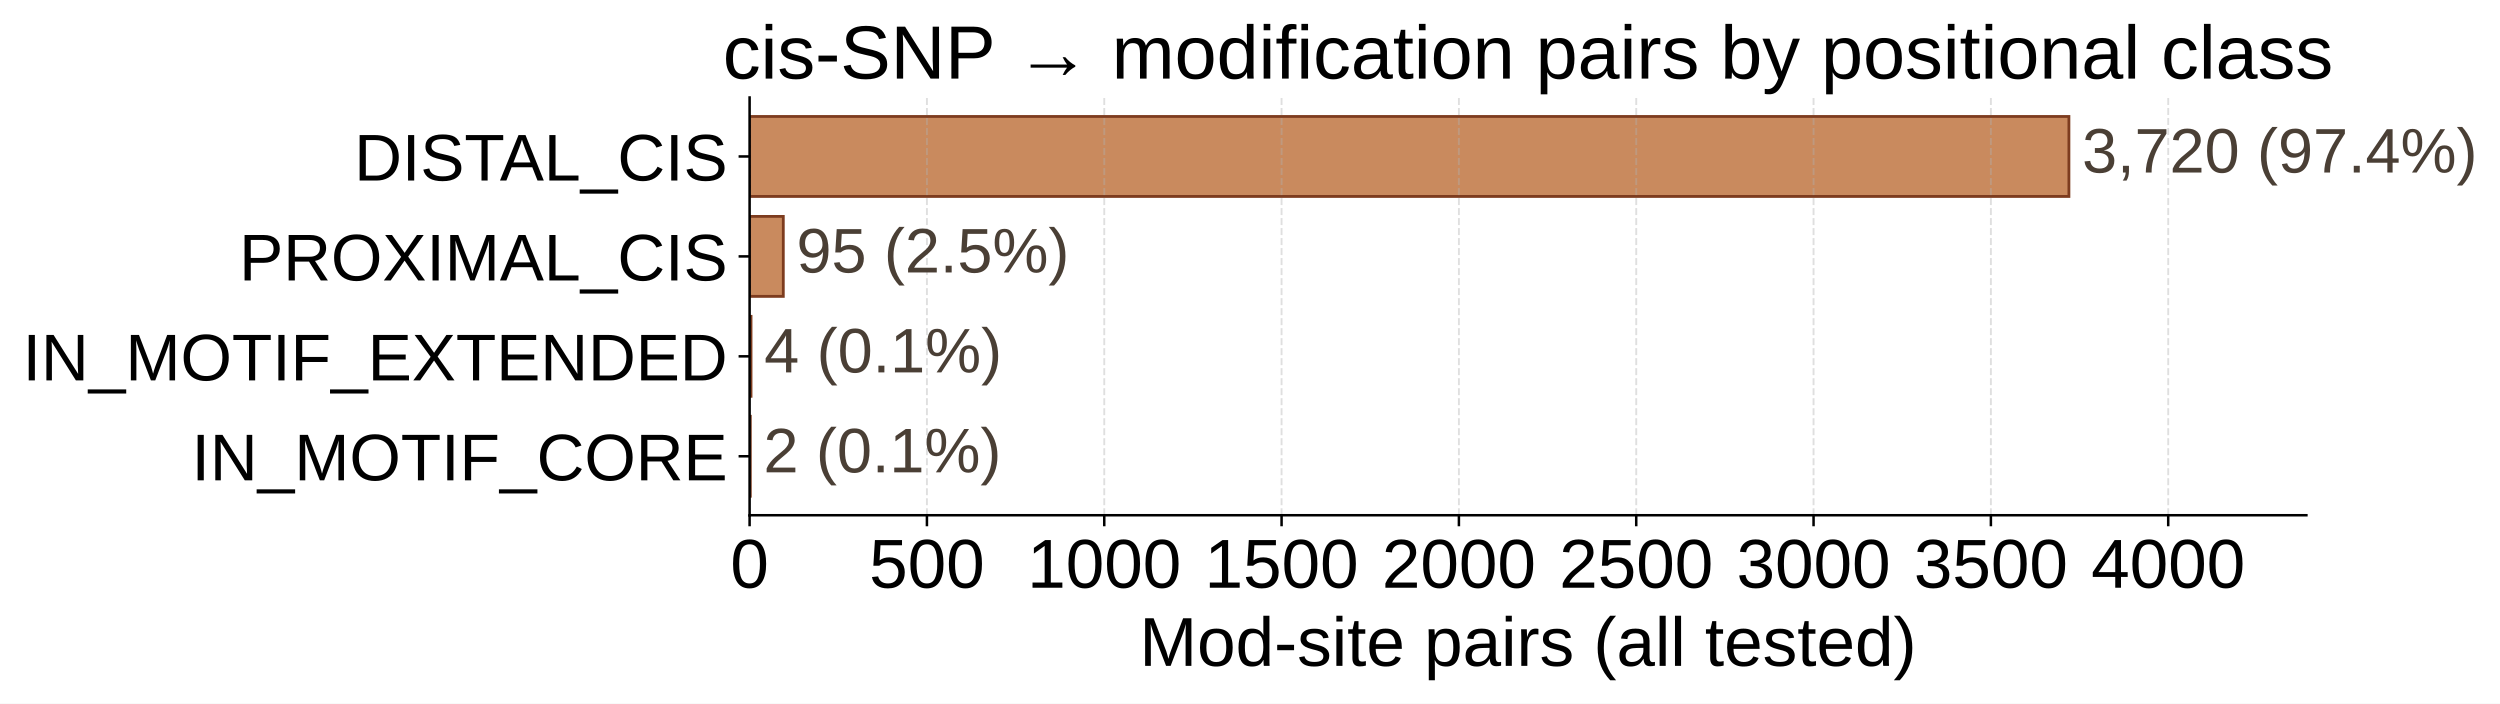
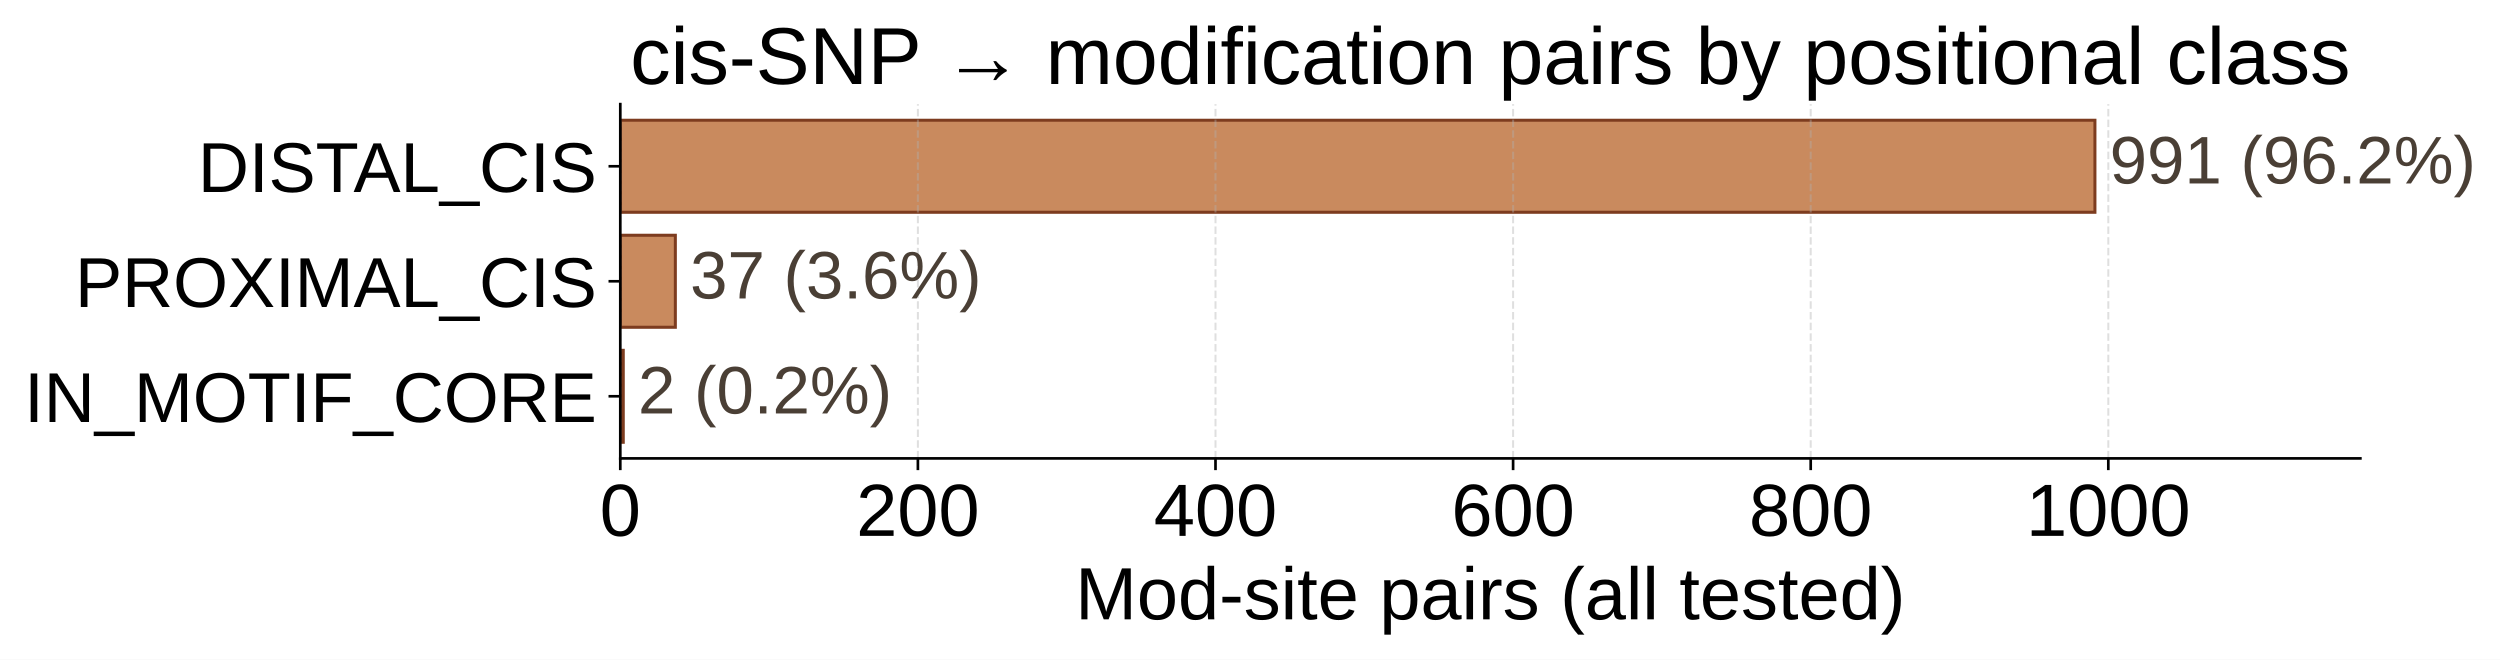
- <svg xmlns="http://www.w3.org/2000/svg" xmlns:xlink="http://www.w3.org/1999/xlink" width="794.506pt" height="223.612pt" viewBox="0 0 794.506 223.612" version="1.1">
+ <svg xmlns="http://www.w3.org/2000/svg" xmlns:xlink="http://www.w3.org/1999/xlink" width="743.793pt" height="196.252pt" viewBox="0 0 743.793 196.252" version="1.1">
  <defs>
    <style type="text/css">*{stroke-linejoin: round; stroke-linecap: butt}</style>
  </defs>
  <g id="figure_1">
    <g id="patch_1">
-       <path d="M 0 223.612  L 794.506 223.612  L 794.506 0  L 0 0  z " style="fill: #ffffff" />
+       <path d="M 0 196.252  L 743.793 196.252  L 743.793 0  L 0 0  z " style="fill: #ffffff" />
    </g>
    <g id="axes_1">
      <g id="patch_2">
-         <path d="M 238.224 163.743  L 732.974 163.743  L 732.974 30.983  L 238.224 30.983  z " style="fill: #ffffff" />
+         <path d="M 184.546 136.382  L 702.246 136.382  L 702.246 30.983  L 184.546 30.983  z " style="fill: #ffffff" />
      </g>
      <g id="patch_3">
-         <path d="M 238.224 157.708  L 238.449 157.708  L 238.449 132.299  L 238.224 132.299  z " clip-path="url(#pbbbf4edaa3)" style="fill: #c98a5e; stroke: #7d3c1f; stroke-width: 0.9; stroke-linejoin: miter" />
+         <path d="M 184.546 131.592  L 185.432 131.592  L 185.432 104.215  L 184.546 104.215  z " clip-path="url(#p00842b9899)" style="fill: #c98a5e; stroke: #7d3c1f; stroke-width: 0.9; stroke-linejoin: miter" />
      </g>
      <g id="patch_4">
-         <path d="M 238.224 125.947  L 238.675 125.947  L 238.675 100.539  L 238.224 100.539  z " clip-path="url(#pbbbf4edaa3)" style="fill: #c98a5e; stroke: #7d3c1f; stroke-width: 0.9; stroke-linejoin: miter" />
+         <path d="M 184.546 97.371  L 200.926 97.371  L 200.926 69.994  L 184.546 69.994  z " clip-path="url(#p00842b9899)" style="fill: #c98a5e; stroke: #7d3c1f; stroke-width: 0.9; stroke-linejoin: miter" />
      </g>
      <g id="patch_5">
-         <path d="M 238.224 94.186  L 248.931 94.186  L 248.931 68.778  L 238.224 68.778  z " clip-path="url(#pbbbf4edaa3)" style="fill: #c98a5e; stroke: #7d3c1f; stroke-width: 0.9; stroke-linejoin: miter" />
-       </g>
-       <g id="patch_6">
-         <path d="M 238.224 62.426  L 657.504 62.426  L 657.504 37.017  L 238.224 37.017  z " clip-path="url(#pbbbf4edaa3)" style="fill: #c98a5e; stroke: #7d3c1f; stroke-width: 0.9; stroke-linejoin: miter" />
+         <path d="M 184.546 63.15  L 623.275 63.15  L 623.275 35.773  L 184.546 35.773  z " clip-path="url(#p00842b9899)" style="fill: #c98a5e; stroke: #7d3c1f; stroke-width: 0.9; stroke-linejoin: miter" />
      </g>
      <g id="matplotlib.axis_1">
        <g id="xtick_1">
          <g id="line2d_1">
-             <path d="M 238.224 163.743  L 238.224 30.983  " clip-path="url(#pbbbf4edaa3)" style="fill: none; stroke-dasharray: 2.22,0.96; stroke-dashoffset: 0; stroke: #b0b0b0; stroke-opacity: 0.4; stroke-width: 0.6" />
+             <path d="M 184.546 136.382  L 184.546 30.983  " clip-path="url(#p00842b9899)" style="fill: none; stroke-dasharray: 2.22,0.96; stroke-dashoffset: 0; stroke: #b0b0b0; stroke-opacity: 0.4; stroke-width: 0.6" />
          </g>
          <g id="line2d_2">
            <defs>
-               <path id="m8646817672" d="M 0 0  L 0 3.5  " style="stroke: #000000; stroke-width: 0.8" />
+               <path id="md8f6f3880e" d="M 0 0  L 0 3.5  " style="stroke: #000000; stroke-width: 0.8" />
            </defs>
            <g>
-               <use xlink:href="#m8646817672" x="238.224" y="163.743" style="stroke: #000000; stroke-width: 0.8" />
+               <use xlink:href="#md8f6f3880e" x="184.546" y="136.382" style="stroke: #000000; stroke-width: 0.8" />
            </g>
          </g>
          <g id="text_1">
-             <text style="font-size: 22px; font-family: 'Arial', 'Helvetica', 'Nimbus Sans', 'Liberation Sans', 'Arimo', 'DejaVu Sans', 'Bitstream Vera Sans', 'Computer Modern Sans Serif', 'Lucida Grande', 'Verdana', 'Geneva', 'Lucid', 'Avant Garde', sans-serif; text-anchor: middle" x="238.224" y="186.782" transform="rotate(-0 238.2241 186.7819)">0</text>
+             <text style="font-size: 22px; font-family: 'Arial', 'Helvetica', 'Nimbus Sans', 'Liberation Sans', 'Arimo', 'DejaVu Sans', 'Bitstream Vera Sans', 'Computer Modern Sans Serif', 'Lucida Grande', 'Verdana', 'Geneva', 'Lucid', 'Avant Garde', sans-serif; text-anchor: middle" x="184.546" y="159.422" transform="rotate(-0 184.5461 159.4219)">0</text>
          </g>
        </g>
        <g id="xtick_2">
          <g id="line2d_3">
-             <path d="M 294.579 163.743  L 294.579 30.983  " clip-path="url(#pbbbf4edaa3)" style="fill: none; stroke-dasharray: 2.22,0.96; stroke-dashoffset: 0; stroke: #b0b0b0; stroke-opacity: 0.4; stroke-width: 0.6" />
+             <path d="M 273.089 136.382  L 273.089 30.983  " clip-path="url(#p00842b9899)" style="fill: none; stroke-dasharray: 2.22,0.96; stroke-dashoffset: 0; stroke: #b0b0b0; stroke-opacity: 0.4; stroke-width: 0.6" />
          </g>
          <g id="line2d_4">
            <g>
-               <use xlink:href="#m8646817672" x="294.579" y="163.743" style="stroke: #000000; stroke-width: 0.8" />
+               <use xlink:href="#md8f6f3880e" x="273.089" y="136.382" style="stroke: #000000; stroke-width: 0.8" />
            </g>
          </g>
          <g id="text_2">
-             <text style="font-size: 22px; font-family: 'Arial', 'Helvetica', 'Nimbus Sans', 'Liberation Sans', 'Arimo', 'DejaVu Sans', 'Bitstream Vera Sans', 'Computer Modern Sans Serif', 'Lucida Grande', 'Verdana', 'Geneva', 'Lucid', 'Avant Garde', sans-serif; text-anchor: middle" x="294.579" y="186.782" transform="rotate(-0 294.5789 186.7819)">500</text>
+             <text style="font-size: 22px; font-family: 'Arial', 'Helvetica', 'Nimbus Sans', 'Liberation Sans', 'Arimo', 'DejaVu Sans', 'Bitstream Vera Sans', 'Computer Modern Sans Serif', 'Lucida Grande', 'Verdana', 'Geneva', 'Lucid', 'Avant Garde', sans-serif; text-anchor: middle" x="273.089" y="159.422" transform="rotate(-0 273.0887 159.4219)">200</text>
          </g>
        </g>
        <g id="xtick_3">
          <g id="line2d_5">
-             <path d="M 350.934 163.743  L 350.934 30.983  " clip-path="url(#pbbbf4edaa3)" style="fill: none; stroke-dasharray: 2.22,0.96; stroke-dashoffset: 0; stroke: #b0b0b0; stroke-opacity: 0.4; stroke-width: 0.6" />
+             <path d="M 361.631 136.382  L 361.631 30.983  " clip-path="url(#p00842b9899)" style="fill: none; stroke-dasharray: 2.22,0.96; stroke-dashoffset: 0; stroke: #b0b0b0; stroke-opacity: 0.4; stroke-width: 0.6" />
          </g>
          <g id="line2d_6">
            <g>
-               <use xlink:href="#m8646817672" x="350.934" y="163.743" style="stroke: #000000; stroke-width: 0.8" />
+               <use xlink:href="#md8f6f3880e" x="361.631" y="136.382" style="stroke: #000000; stroke-width: 0.8" />
            </g>
          </g>
          <g id="text_3">
-             <text style="font-size: 22px; font-family: 'Arial', 'Helvetica', 'Nimbus Sans', 'Liberation Sans', 'Arimo', 'DejaVu Sans', 'Bitstream Vera Sans', 'Computer Modern Sans Serif', 'Lucida Grande', 'Verdana', 'Geneva', 'Lucid', 'Avant Garde', sans-serif; text-anchor: middle" x="350.934" y="186.782" transform="rotate(-0 350.9336 186.7819)">1000</text>
+             <text style="font-size: 22px; font-family: 'Arial', 'Helvetica', 'Nimbus Sans', 'Liberation Sans', 'Arimo', 'DejaVu Sans', 'Bitstream Vera Sans', 'Computer Modern Sans Serif', 'Lucida Grande', 'Verdana', 'Geneva', 'Lucid', 'Avant Garde', sans-serif; text-anchor: middle" x="361.631" y="159.422" transform="rotate(-0 361.6314 159.4219)">400</text>
          </g>
        </g>
        <g id="xtick_4">
          <g id="line2d_7">
-             <path d="M 407.288 163.743  L 407.288 30.983  " clip-path="url(#pbbbf4edaa3)" style="fill: none; stroke-dasharray: 2.22,0.96; stroke-dashoffset: 0; stroke: #b0b0b0; stroke-opacity: 0.4; stroke-width: 0.6" />
+             <path d="M 450.174 136.382  L 450.174 30.983  " clip-path="url(#p00842b9899)" style="fill: none; stroke-dasharray: 2.22,0.96; stroke-dashoffset: 0; stroke: #b0b0b0; stroke-opacity: 0.4; stroke-width: 0.6" />
          </g>
          <g id="line2d_8">
            <g>
-               <use xlink:href="#m8646817672" x="407.288" y="163.743" style="stroke: #000000; stroke-width: 0.8" />
+               <use xlink:href="#md8f6f3880e" x="450.174" y="136.382" style="stroke: #000000; stroke-width: 0.8" />
            </g>
          </g>
          <g id="text_4">
-             <text style="font-size: 22px; font-family: 'Arial', 'Helvetica', 'Nimbus Sans', 'Liberation Sans', 'Arimo', 'DejaVu Sans', 'Bitstream Vera Sans', 'Computer Modern Sans Serif', 'Lucida Grande', 'Verdana', 'Geneva', 'Lucid', 'Avant Garde', sans-serif; text-anchor: middle" x="407.288" y="186.782" transform="rotate(-0 407.2884 186.7819)">1500</text>
+             <text style="font-size: 22px; font-family: 'Arial', 'Helvetica', 'Nimbus Sans', 'Liberation Sans', 'Arimo', 'DejaVu Sans', 'Bitstream Vera Sans', 'Computer Modern Sans Serif', 'Lucida Grande', 'Verdana', 'Geneva', 'Lucid', 'Avant Garde', sans-serif; text-anchor: middle" x="450.174" y="159.422" transform="rotate(-0 450.174 159.4219)">600</text>
          </g>
        </g>
        <g id="xtick_5">
          <g id="line2d_9">
-             <path d="M 463.643 163.743  L 463.643 30.983  " clip-path="url(#pbbbf4edaa3)" style="fill: none; stroke-dasharray: 2.22,0.96; stroke-dashoffset: 0; stroke: #b0b0b0; stroke-opacity: 0.4; stroke-width: 0.6" />
+             <path d="M 538.717 136.382  L 538.717 30.983  " clip-path="url(#p00842b9899)" style="fill: none; stroke-dasharray: 2.22,0.96; stroke-dashoffset: 0; stroke: #b0b0b0; stroke-opacity: 0.4; stroke-width: 0.6" />
          </g>
          <g id="line2d_10">
            <g>
-               <use xlink:href="#m8646817672" x="463.643" y="163.743" style="stroke: #000000; stroke-width: 0.8" />
+               <use xlink:href="#md8f6f3880e" x="538.717" y="136.382" style="stroke: #000000; stroke-width: 0.8" />
            </g>
          </g>
          <g id="text_5">
-             <text style="font-size: 22px; font-family: 'Arial', 'Helvetica', 'Nimbus Sans', 'Liberation Sans', 'Arimo', 'DejaVu Sans', 'Bitstream Vera Sans', 'Computer Modern Sans Serif', 'Lucida Grande', 'Verdana', 'Geneva', 'Lucid', 'Avant Garde', sans-serif; text-anchor: middle" x="463.643" y="186.782" transform="rotate(-0 463.6432 186.7819)">2000</text>
+             <text style="font-size: 22px; font-family: 'Arial', 'Helvetica', 'Nimbus Sans', 'Liberation Sans', 'Arimo', 'DejaVu Sans', 'Bitstream Vera Sans', 'Computer Modern Sans Serif', 'Lucida Grande', 'Verdana', 'Geneva', 'Lucid', 'Avant Garde', sans-serif; text-anchor: middle" x="538.717" y="159.422" transform="rotate(-0 538.7167 159.4219)">800</text>
          </g>
        </g>
        <g id="xtick_6">
          <g id="line2d_11">
-             <path d="M 519.998 163.743  L 519.998 30.983  " clip-path="url(#pbbbf4edaa3)" style="fill: none; stroke-dasharray: 2.22,0.96; stroke-dashoffset: 0; stroke: #b0b0b0; stroke-opacity: 0.4; stroke-width: 0.6" />
+             <path d="M 627.259 136.382  L 627.259 30.983  " clip-path="url(#p00842b9899)" style="fill: none; stroke-dasharray: 2.22,0.96; stroke-dashoffset: 0; stroke: #b0b0b0; stroke-opacity: 0.4; stroke-width: 0.6" />
          </g>
          <g id="line2d_12">
            <g>
-               <use xlink:href="#m8646817672" x="519.998" y="163.743" style="stroke: #000000; stroke-width: 0.8" />
+               <use xlink:href="#md8f6f3880e" x="627.259" y="136.382" style="stroke: #000000; stroke-width: 0.8" />
            </g>
          </g>
          <g id="text_6">
-             <text style="font-size: 22px; font-family: 'Arial', 'Helvetica', 'Nimbus Sans', 'Liberation Sans', 'Arimo', 'DejaVu Sans', 'Bitstream Vera Sans', 'Computer Modern Sans Serif', 'Lucida Grande', 'Verdana', 'Geneva', 'Lucid', 'Avant Garde', sans-serif; text-anchor: middle" x="519.998" y="186.782" transform="rotate(-0 519.998 186.7819)">2500</text>
+             <text style="font-size: 22px; font-family: 'Arial', 'Helvetica', 'Nimbus Sans', 'Liberation Sans', 'Arimo', 'DejaVu Sans', 'Bitstream Vera Sans', 'Computer Modern Sans Serif', 'Lucida Grande', 'Verdana', 'Geneva', 'Lucid', 'Avant Garde', sans-serif; text-anchor: middle" x="627.259" y="159.422" transform="rotate(-0 627.2593 159.4219)">1000</text>
          </g>
        </g>
-         <g id="xtick_7">
-           <g id="line2d_13">
-             <path d="M 576.353 163.743  L 576.353 30.983  " clip-path="url(#pbbbf4edaa3)" style="fill: none; stroke-dasharray: 2.22,0.96; stroke-dashoffset: 0; stroke: #b0b0b0; stroke-opacity: 0.4; stroke-width: 0.6" />
-           </g>
-           <g id="line2d_14">
-             <g>
-               <use xlink:href="#m8646817672" x="576.353" y="163.743" style="stroke: #000000; stroke-width: 0.8" />
-             </g>
-           </g>
-           <g id="text_7">
-             <text style="font-size: 22px; font-family: 'Arial', 'Helvetica', 'Nimbus Sans', 'Liberation Sans', 'Arimo', 'DejaVu Sans', 'Bitstream Vera Sans', 'Computer Modern Sans Serif', 'Lucida Grande', 'Verdana', 'Geneva', 'Lucid', 'Avant Garde', sans-serif; text-anchor: middle" x="576.353" y="186.782" transform="rotate(-0 576.3528 186.7819)">3000</text>
-           </g>
-         </g>
-         <g id="xtick_8">
-           <g id="line2d_15">
-             <path d="M 632.708 163.743  L 632.708 30.983  " clip-path="url(#pbbbf4edaa3)" style="fill: none; stroke-dasharray: 2.22,0.96; stroke-dashoffset: 0; stroke: #b0b0b0; stroke-opacity: 0.4; stroke-width: 0.6" />
-           </g>
-           <g id="line2d_16">
-             <g>
-               <use xlink:href="#m8646817672" x="632.708" y="163.743" style="stroke: #000000; stroke-width: 0.8" />
-             </g>
-           </g>
-           <g id="text_8">
-             <text style="font-size: 22px; font-family: 'Arial', 'Helvetica', 'Nimbus Sans', 'Liberation Sans', 'Arimo', 'DejaVu Sans', 'Bitstream Vera Sans', 'Computer Modern Sans Serif', 'Lucida Grande', 'Verdana', 'Geneva', 'Lucid', 'Avant Garde', sans-serif; text-anchor: middle" x="632.708" y="186.782" transform="rotate(-0 632.7076 186.7819)">3500</text>
-           </g>
-         </g>
-         <g id="xtick_9">
-           <g id="line2d_17">
-             <path d="M 689.062 163.743  L 689.062 30.983  " clip-path="url(#pbbbf4edaa3)" style="fill: none; stroke-dasharray: 2.22,0.96; stroke-dashoffset: 0; stroke: #b0b0b0; stroke-opacity: 0.4; stroke-width: 0.6" />
-           </g>
-           <g id="line2d_18">
-             <g>
-               <use xlink:href="#m8646817672" x="689.062" y="163.743" style="stroke: #000000; stroke-width: 0.8" />
-             </g>
-           </g>
-           <g id="text_9">
-             <text style="font-size: 22px; font-family: 'Arial', 'Helvetica', 'Nimbus Sans', 'Liberation Sans', 'Arimo', 'DejaVu Sans', 'Bitstream Vera Sans', 'Computer Modern Sans Serif', 'Lucida Grande', 'Verdana', 'Geneva', 'Lucid', 'Avant Garde', sans-serif; text-anchor: middle" x="689.062" y="186.782" transform="rotate(-0 689.0624 186.7819)">4000</text>
-           </g>
-         </g>
-         <g id="text_10">
-           <text style="font-size: 22px; font-family: 'Arial', 'Helvetica', 'Nimbus Sans', 'Liberation Sans', 'Arimo', 'DejaVu Sans', 'Bitstream Vera Sans', 'Computer Modern Sans Serif', 'Lucida Grande', 'Verdana', 'Geneva', 'Lucid', 'Avant Garde', sans-serif; text-anchor: middle" x="485.599" y="211.617" transform="rotate(-0 485.5991 211.6166)">Mod-site pairs (all tested)</text>
+         <g id="text_7">
+           <text style="font-size: 22px; font-family: 'Arial', 'Helvetica', 'Nimbus Sans', 'Liberation Sans', 'Arimo', 'DejaVu Sans', 'Bitstream Vera Sans', 'Computer Modern Sans Serif', 'Lucida Grande', 'Verdana', 'Geneva', 'Lucid', 'Avant Garde', sans-serif; text-anchor: middle" x="443.396" y="184.257" transform="rotate(-0 443.3961 184.2566)">Mod-site pairs (all tested)</text>
        </g>
      </g>
      <g id="matplotlib.axis_2">
        <g id="ytick_1">
-           <g id="line2d_19">
+           <g id="line2d_13">
            <defs>
-               <path id="m9dabe6f6ca" d="M 0 0  L -3.5 0  " style="stroke: #000000; stroke-width: 0.8" />
+               <path id="mcc29a144a0" d="M 0 0  L -3.5 0  " style="stroke: #000000; stroke-width: 0.8" />
            </defs>
            <g>
-               <use xlink:href="#m9dabe6f6ca" x="238.224" y="145.004" style="stroke: #000000; stroke-width: 0.8" />
+               <use xlink:href="#mcc29a144a0" x="184.546" y="117.903" style="stroke: #000000; stroke-width: 0.8" />
            </g>
          </g>
-           <g id="text_11">
-             <text style="font-size: 21px; font-family: 'Arial', 'Helvetica', 'Nimbus Sans', 'Liberation Sans', 'Arimo', 'DejaVu Sans', 'Bitstream Vera Sans', 'Computer Modern Sans Serif', 'Lucida Grande', 'Verdana', 'Geneva', 'Lucid', 'Avant Garde', sans-serif; text-anchor: end" x="231.224" y="152.659" transform="rotate(-0 231.2241 152.6588)">IN_MOTIF_CORE</text>
+           <g id="text_8">
+             <text style="font-size: 21px; font-family: 'Arial', 'Helvetica', 'Nimbus Sans', 'Liberation Sans', 'Arimo', 'DejaVu Sans', 'Bitstream Vera Sans', 'Computer Modern Sans Serif', 'Lucida Grande', 'Verdana', 'Geneva', 'Lucid', 'Avant Garde', sans-serif; text-anchor: end" x="177.546" y="125.558" transform="rotate(-0 177.5461 125.5584)">IN_MOTIF_CORE</text>
          </g>
        </g>
        <g id="ytick_2">
-           <g id="line2d_20">
+           <g id="line2d_14">
            <g>
-               <use xlink:href="#m9dabe6f6ca" x="238.224" y="113.243" style="stroke: #000000; stroke-width: 0.8" />
+               <use xlink:href="#mcc29a144a0" x="184.546" y="83.683" style="stroke: #000000; stroke-width: 0.8" />
            </g>
          </g>
-           <g id="text_12">
-             <text style="font-size: 21px; font-family: 'Arial', 'Helvetica', 'Nimbus Sans', 'Liberation Sans', 'Arimo', 'DejaVu Sans', 'Bitstream Vera Sans', 'Computer Modern Sans Serif', 'Lucida Grande', 'Verdana', 'Geneva', 'Lucid', 'Avant Garde', sans-serif; text-anchor: end" x="231.224" y="120.898" transform="rotate(-0 231.2241 120.898)">IN_MOTIF_EXTENDED</text>
+           <g id="text_9">
+             <text style="font-size: 21px; font-family: 'Arial', 'Helvetica', 'Nimbus Sans', 'Liberation Sans', 'Arimo', 'DejaVu Sans', 'Bitstream Vera Sans', 'Computer Modern Sans Serif', 'Lucida Grande', 'Verdana', 'Geneva', 'Lucid', 'Avant Garde', sans-serif; text-anchor: end" x="177.546" y="91.338" transform="rotate(-0 177.5461 91.33766)">PROXIMAL_CIS</text>
          </g>
        </g>
        <g id="ytick_3">
-           <g id="line2d_21">
+           <g id="line2d_15">
            <g>
-               <use xlink:href="#m9dabe6f6ca" x="238.224" y="81.482" style="stroke: #000000; stroke-width: 0.8" />
+               <use xlink:href="#mcc29a144a0" x="184.546" y="49.462" style="stroke: #000000; stroke-width: 0.8" />
            </g>
          </g>
-           <g id="text_13">
-             <text style="font-size: 21px; font-family: 'Arial', 'Helvetica', 'Nimbus Sans', 'Liberation Sans', 'Arimo', 'DejaVu Sans', 'Bitstream Vera Sans', 'Computer Modern Sans Serif', 'Lucida Grande', 'Verdana', 'Geneva', 'Lucid', 'Avant Garde', sans-serif; text-anchor: end" x="231.224" y="89.137" transform="rotate(-0 231.2241 89.13727)">PROXIMAL_CIS</text>
-           </g>
-         </g>
-         <g id="ytick_4">
-           <g id="line2d_22">
-             <g>
-               <use xlink:href="#m9dabe6f6ca" x="238.224" y="49.721" style="stroke: #000000; stroke-width: 0.8" />
-             </g>
-           </g>
-           <g id="text_14">
-             <text style="font-size: 21px; font-family: 'Arial', 'Helvetica', 'Nimbus Sans', 'Liberation Sans', 'Arimo', 'DejaVu Sans', 'Bitstream Vera Sans', 'Computer Modern Sans Serif', 'Lucida Grande', 'Verdana', 'Geneva', 'Lucid', 'Avant Garde', sans-serif; text-anchor: end" x="231.224" y="57.377" transform="rotate(-0 231.2241 57.37651)">DISTAL_CIS</text>
+           <g id="text_10">
+             <text style="font-size: 21px; font-family: 'Arial', 'Helvetica', 'Nimbus Sans', 'Liberation Sans', 'Arimo', 'DejaVu Sans', 'Bitstream Vera Sans', 'Computer Modern Sans Serif', 'Lucida Grande', 'Verdana', 'Geneva', 'Lucid', 'Avant Garde', sans-serif; text-anchor: end" x="177.546" y="57.117" transform="rotate(-0 177.5461 57.11688)">DISTAL_CIS</text>
          </g>
        </g>
      </g>
+       <g id="patch_6">
+         <path d="M 184.546 136.382  L 184.546 30.983  " style="fill: none; stroke: #000000; stroke-width: 0.8; stroke-linejoin: miter; stroke-linecap: square" />
+       </g>
      <g id="patch_7">
-         <path d="M 238.224 163.743  L 238.224 30.983  " style="fill: none; stroke: #000000; stroke-width: 0.8; stroke-linejoin: miter; stroke-linecap: square" />
+         <path d="M 184.546 136.382  L 702.246 136.382  " style="fill: none; stroke: #000000; stroke-width: 0.8; stroke-linejoin: miter; stroke-linecap: square" />
      </g>
-       <g id="patch_8">
-         <path d="M 238.224 163.743  L 732.974 163.743  " style="fill: none; stroke: #000000; stroke-width: 0.8; stroke-linejoin: miter; stroke-linecap: square" />
+       <g id="text_11">
+         <text style="font-size: 20px; font-family: 'Arial', 'Helvetica', 'Nimbus Sans', 'Liberation Sans', 'Arimo', 'DejaVu Sans', 'Bitstream Vera Sans', 'Computer Modern Sans Serif', 'Lucida Grande', 'Verdana', 'Geneva', 'Lucid', 'Avant Garde', sans-serif; text-anchor: start; fill: #4a3f35" x="189.819" y="123.014" transform="rotate(-0 189.8188 123.0142)">2 (0.2%)</text>
      </g>
-       <g id="text_15">
-         <text style="font-size: 20px; font-family: 'Arial', 'Helvetica', 'Nimbus Sans', 'Liberation Sans', 'Arimo', 'DejaVu Sans', 'Bitstream Vera Sans', 'Computer Modern Sans Serif', 'Lucida Grande', 'Verdana', 'Geneva', 'Lucid', 'Avant Garde', sans-serif; text-anchor: start; fill: #4a3f35" x="242.642" y="150.115" transform="rotate(-0 242.6423 150.1146)">2 (0.1%)</text>
+       <g id="text_12">
+         <text style="font-size: 20px; font-family: 'Arial', 'Helvetica', 'Nimbus Sans', 'Liberation Sans', 'Arimo', 'DejaVu Sans', 'Bitstream Vera Sans', 'Computer Modern Sans Serif', 'Lucida Grande', 'Verdana', 'Geneva', 'Lucid', 'Avant Garde', sans-serif; text-anchor: start; fill: #4a3f35" x="205.314" y="88.793" transform="rotate(-0 205.3138 88.79344)">37 (3.6%)</text>
      </g>
-       <g id="text_16">
-         <text style="font-size: 20px; font-family: 'Arial', 'Helvetica', 'Nimbus Sans', 'Liberation Sans', 'Arimo', 'DejaVu Sans', 'Bitstream Vera Sans', 'Computer Modern Sans Serif', 'Lucida Grande', 'Verdana', 'Geneva', 'Lucid', 'Avant Garde', sans-serif; text-anchor: start; fill: #4a3f35" x="242.868" y="118.354" transform="rotate(-0 242.8677 118.3538)">4 (0.1%)</text>
+       <g id="text_13">
+         <text style="font-size: 20px; font-family: 'Arial', 'Helvetica', 'Nimbus Sans', 'Liberation Sans', 'Arimo', 'DejaVu Sans', 'Bitstream Vera Sans', 'Computer Modern Sans Serif', 'Lucida Grande', 'Verdana', 'Geneva', 'Lucid', 'Avant Garde', sans-serif; text-anchor: start; fill: #4a3f35" x="627.662" y="54.573" transform="rotate(-0 627.6622 54.57266)">991 (96.2%)</text>
      </g>
-       <g id="text_17">
-         <text style="font-size: 20px; font-family: 'Arial', 'Helvetica', 'Nimbus Sans', 'Liberation Sans', 'Arimo', 'DejaVu Sans', 'Bitstream Vera Sans', 'Computer Modern Sans Serif', 'Lucida Grande', 'Verdana', 'Geneva', 'Lucid', 'Avant Garde', sans-serif; text-anchor: start; fill: #4a3f35" x="253.124" y="86.593" transform="rotate(-0 253.1243 86.59306)">95 (2.5%)</text>
-       </g>
-       <g id="text_18">
-         <text style="font-size: 20px; font-family: 'Arial', 'Helvetica', 'Nimbus Sans', 'Liberation Sans', 'Arimo', 'DejaVu Sans', 'Bitstream Vera Sans', 'Computer Modern Sans Serif', 'Lucida Grande', 'Verdana', 'Geneva', 'Lucid', 'Avant Garde', sans-serif; text-anchor: start; fill: #4a3f35" x="661.697" y="54.832" transform="rotate(-0 661.6965 54.83229)">3,720 (97.4%)</text>
-       </g>
-       <g id="text_19">
-         <text style="font-size: 24px; font-family: 'Arial', 'Helvetica', 'Nimbus Sans', 'Liberation Sans', 'Arimo', 'DejaVu Sans', 'Bitstream Vera Sans', 'Computer Modern Sans Serif', 'Lucida Grande', 'Verdana', 'Geneva', 'Lucid', 'Avant Garde', sans-serif; text-anchor: middle" x="485.599" y="24.983" transform="rotate(-0 485.5991 24.9825)">cis-SNP → modification pairs by positional class</text>
+       <g id="text_14">
+         <text style="font-size: 24px; font-family: 'Arial', 'Helvetica', 'Nimbus Sans', 'Liberation Sans', 'Arimo', 'DejaVu Sans', 'Bitstream Vera Sans', 'Computer Modern Sans Serif', 'Lucida Grande', 'Verdana', 'Geneva', 'Lucid', 'Avant Garde', sans-serif; text-anchor: middle" x="443.396" y="24.983" transform="rotate(-0 443.3961 24.9825)">cis-SNP → modification pairs by positional class</text>
      </g>
    </g>
  </g>
  <defs>
-     <clipPath id="pbbbf4edaa3">
-       <rect x="238.224" y="30.983" width="494.75" height="132.76" />
+     <clipPath id="p00842b9899">
+       <rect x="184.546" y="30.983" width="517.7" height="105.4" />
    </clipPath>
  </defs>
</svg>
